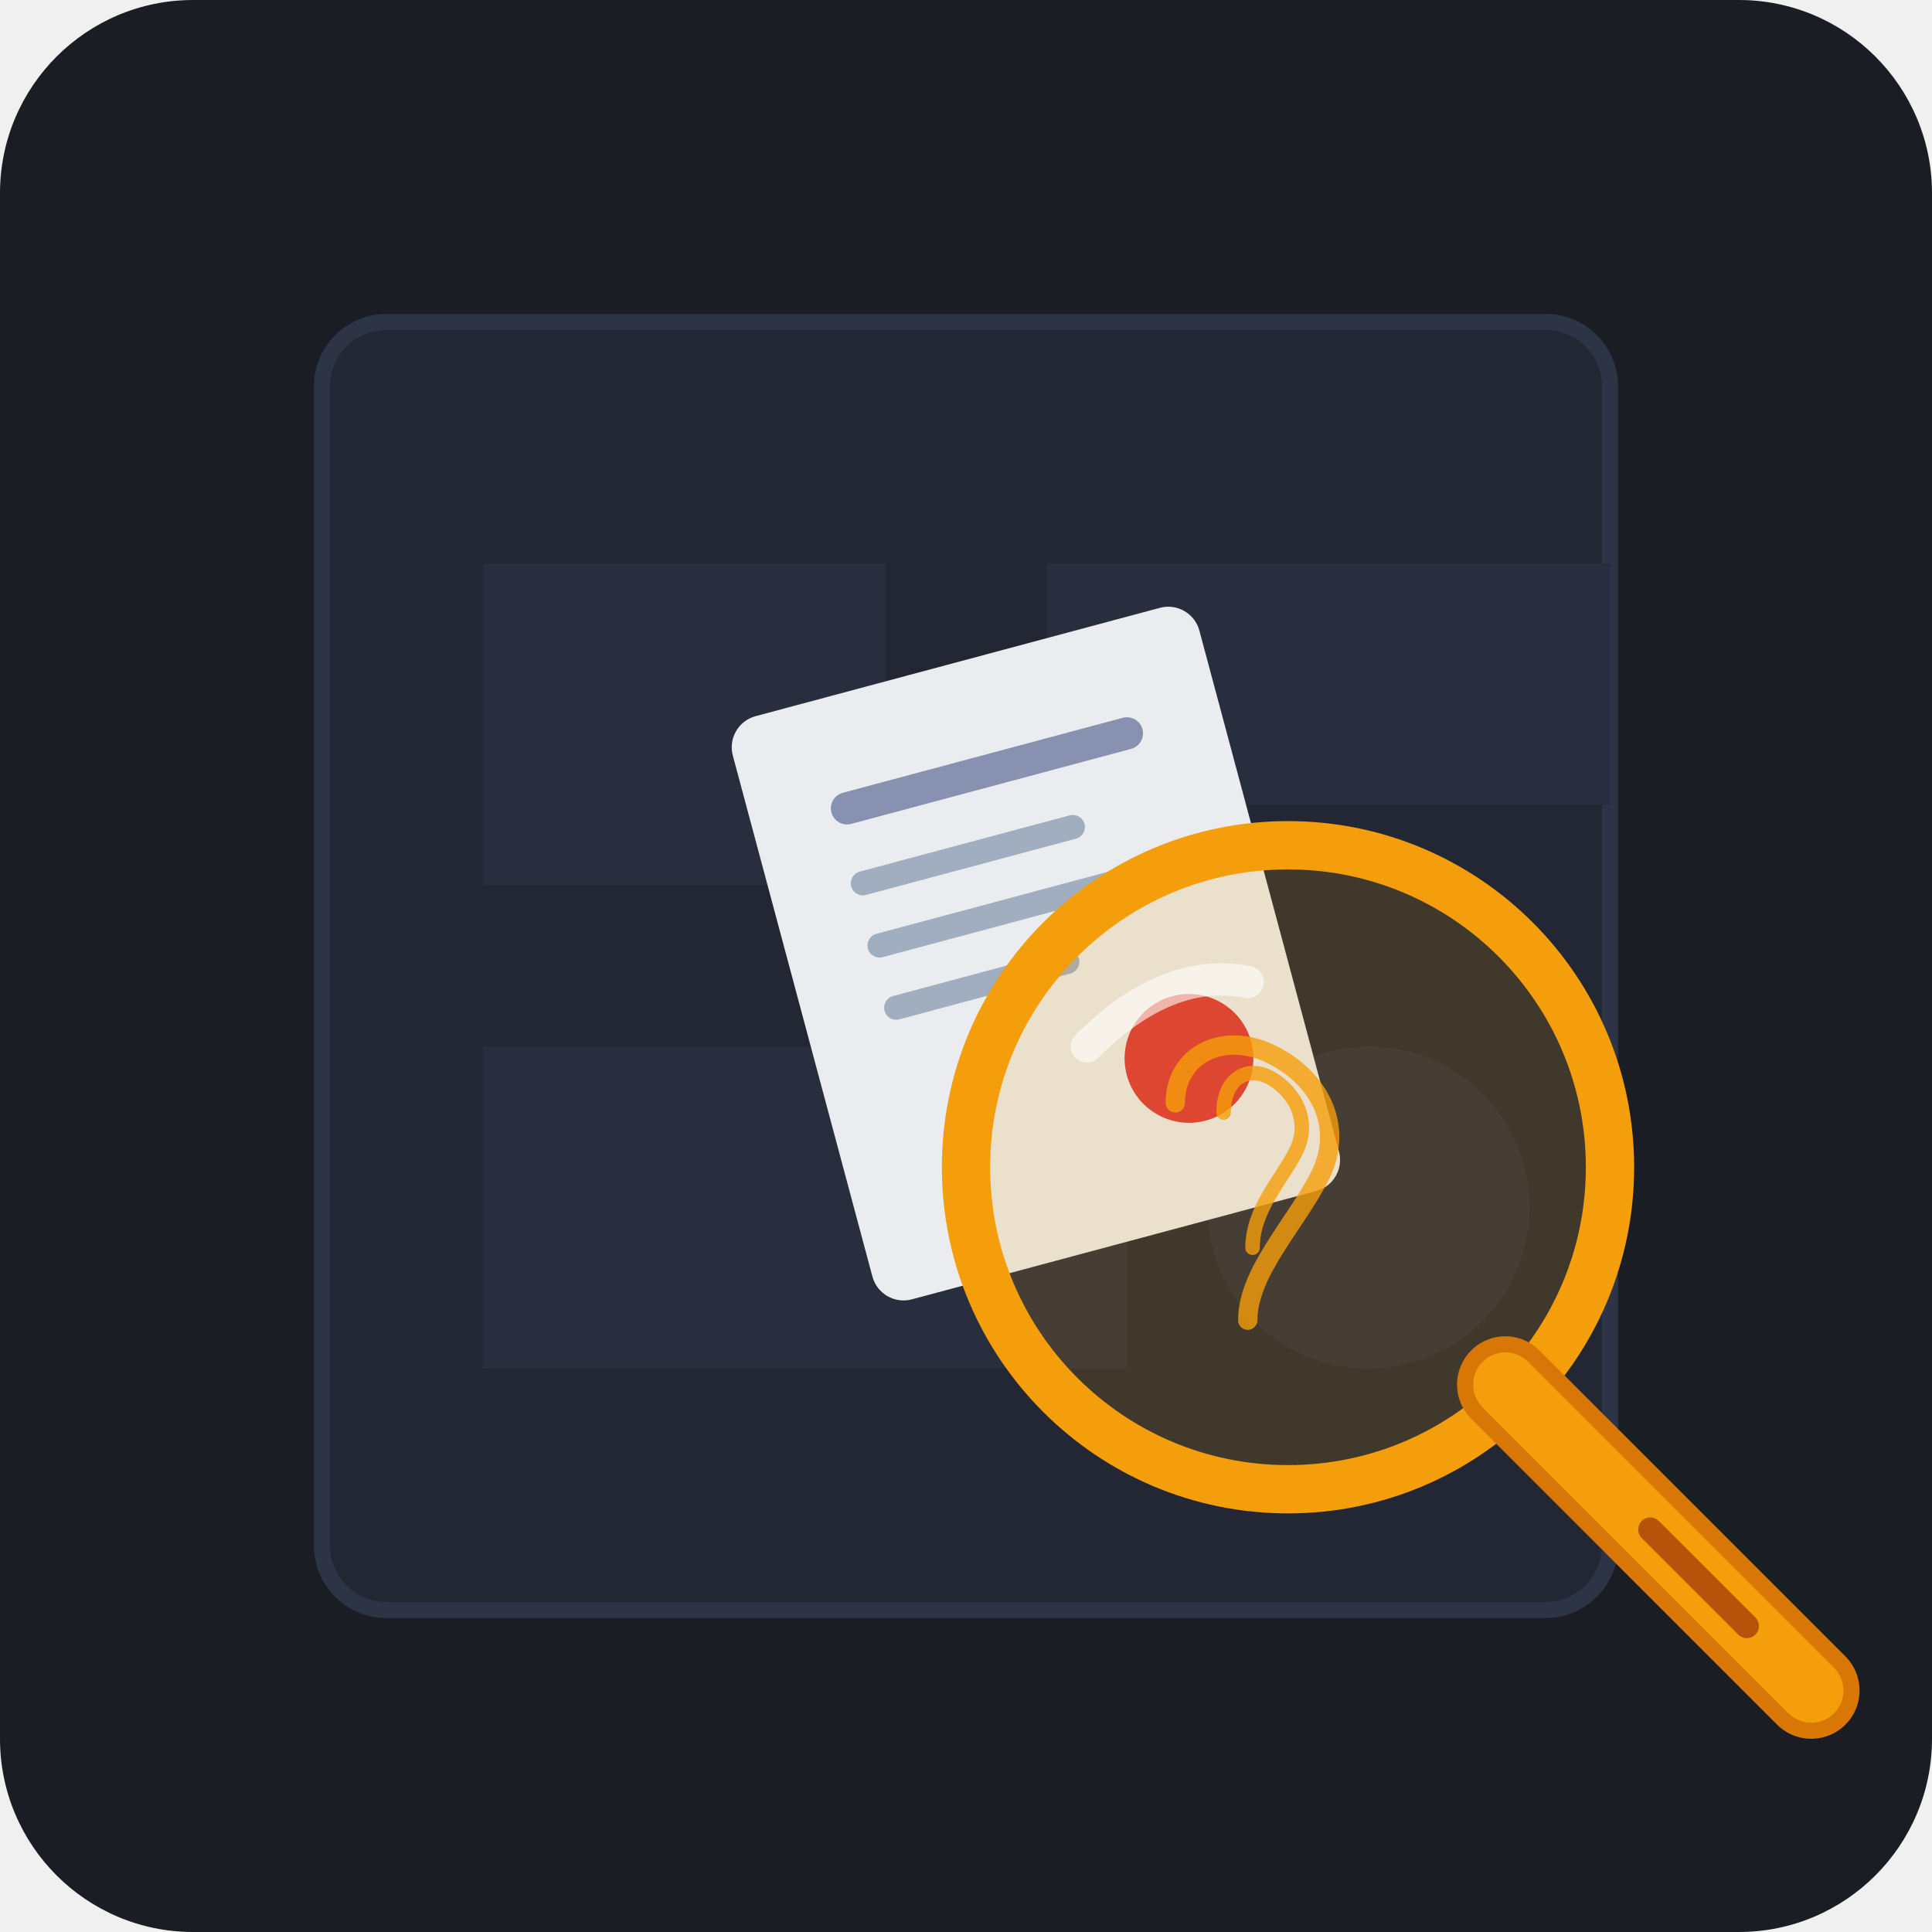
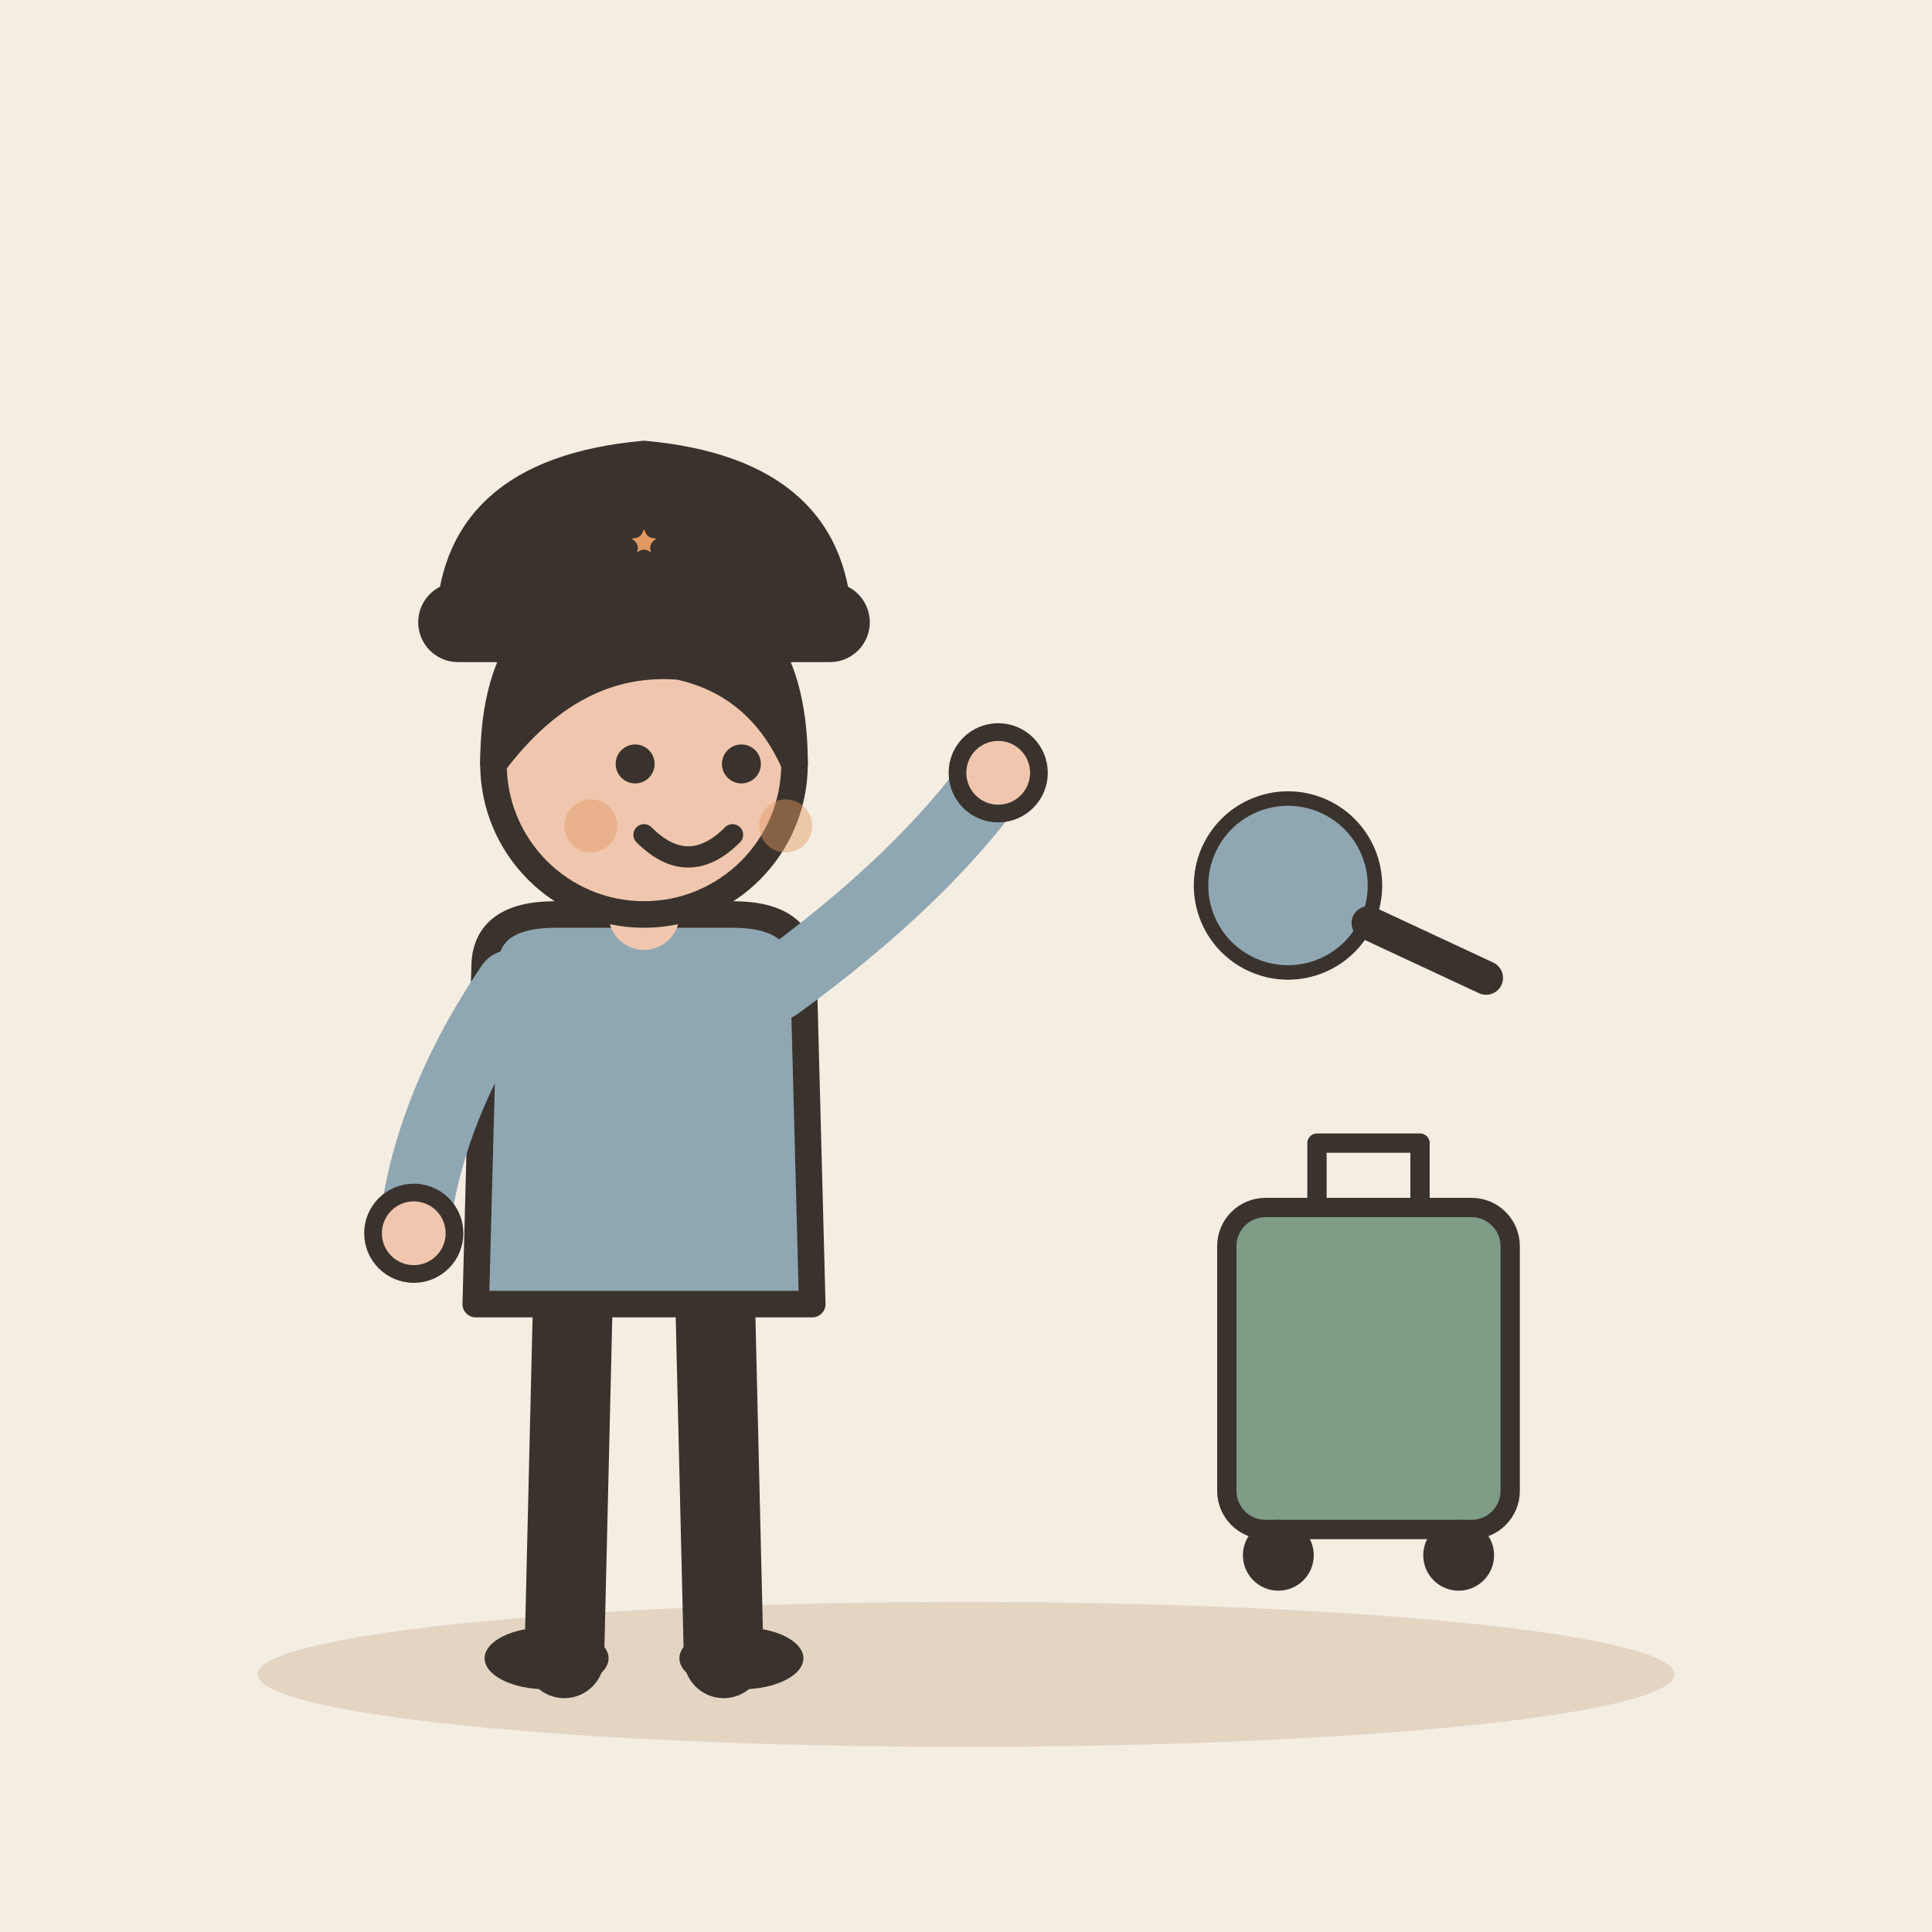
- <svg xmlns="http://www.w3.org/2000/svg" width="240" height="240" viewBox="0 0 240 240">
-   <rect width="240" height="240" rx="24" fill="#1A1D24" />
-   <g transform="translate(20, 20)">
-     <rect x="20" y="20" width="160" height="160" rx="8" fill="#222733" stroke="#2D3446" stroke-width="2" />
-     <path d="M40 50 H90 V90 H40 Z" fill="#282E3D" />
-     <path d="M110 50 H180 V80 H110 Z" fill="#282E3D" />
-     <path d="M40 110 H120 V150 H40 Z" fill="#282E3D" />
-     <circle cx="150" cy="130" r="20" fill="#282E3D" />
-     <g transform="translate(70, 70) rotate(-15)">
-       <rect x="0" y="0" width="60" height="75" rx="4" fill="#EAECEF" />
-       <circle cx="45" cy="55" r="8" fill="#D93838" />
-       <rect x="10" y="12" width="40" height="4" rx="2" fill="#8892B0" />
-       <rect x="10" y="22" width="30" height="3" rx="1.5" fill="#A0AEC0" />
-       <rect x="10" y="30" width="35" height="3" rx="1.5" fill="#A0AEC0" />
-       <rect x="10" y="38" width="25" height="3" rx="1.5" fill="#A0AEC0" />
-     </g>
-     <g transform="translate(95, 80)">
-       <circle cx="45" cy="45" r="40" fill="#F59E0B" fill-opacity="0.15" />
-       <circle cx="45" cy="45" r="40" fill="none" stroke="#F59E0B" stroke-width="6" />
-       <path d="M20 30 Q30 20 40 22" fill="none" stroke="#FFFFFF" stroke-width="4" stroke-linecap="round" stroke-opacity="0.6" />
-       <path d="M72 72 L110 110" stroke="#D97706" stroke-width="12" stroke-linecap="round" />
-       <path d="M72 72 L110 110" stroke="#F59E0B" stroke-width="8" stroke-linecap="round" />
-       <line x1="90" y1="90" x2="102" y2="102" stroke="#B45309" stroke-width="3" stroke-linecap="round" />
-     </g>
-     <g transform="translate(120, 105) scale(0.6)">
-       <path d="M10 20 C10 10 20 5 30 10 C40 15 45 25 40 35 C35 45 25 55 25 65" fill="none" stroke="#F59E0B" stroke-width="4" stroke-linecap="round" stroke-opacity="0.8" />
-       <path d="M20 22 C20 15 25 12 30 15 C35 18 38 24 35 30 C32 36 26 42 26 50" fill="none" stroke="#F59E0B" stroke-width="3" stroke-linecap="round" stroke-opacity="0.8" />
+ <svg xmlns="http://www.w3.org/2000/svg" viewBox="0 0 240 240" data-style="editorial">
+   <rect width="240" height="240" fill="#F4EDE2" />
+   <ellipse cx="120" cy="208" rx="88" ry="9" fill="#E3D5C1" />
+   <g transform="translate(80 206) scale(1.1 1.1)">
+     <path d="M-8 -42L-9 0" stroke="#3A332D" stroke-width="9" stroke-linecap="round" fill="none" />
+     <path d="M8 -42L9 0" stroke="#3A332D" stroke-width="9" stroke-linecap="round" fill="none" />
+     <ellipse cx="-11" cy="0" rx="7" ry="3.5" fill="#3A332D" />
+     <ellipse cx="11" cy="0" rx="7" ry="3.5" fill="#3A332D" />
+     <path d="M-18 -78Q-18 -84 -10 -84L10 -84Q18 -84 18 -78L19 -40L-19 -40Z" fill="#8FA7B3" stroke="#3A332D" stroke-width="3" stroke-linecap="round" stroke-linejoin="round" />
+     <path d="M-15 -76Q-24.5 -62 -26 -48" fill="none" stroke="#8FA7B3" stroke-width="8" stroke-linecap="round" stroke-linejoin="round" />
+     <circle cx="-26" cy="-48" r="4.6" fill="#F0C7AE" stroke="#3A332D" stroke-linecap="round" stroke-linejoin="round" stroke-width="2" />
+     <path d="M15 -76Q31.5 -88 40 -100" fill="none" stroke="#8FA7B3" stroke-width="8" stroke-linecap="round" stroke-linejoin="round" />
+     <circle cx="40" cy="-100" r="4.6" fill="#F0C7AE" stroke="#3A332D" stroke-linecap="round" stroke-linejoin="round" stroke-width="2" />
+     <path d="M0 -84L0 -88" stroke="#F0C7AE" stroke-width="8" stroke-linecap="round" fill="none" />
+     <circle cx="0" cy="-101" r="17" fill="#F0C7AE" stroke="#3A332D" stroke-width="3" stroke-linecap="round" stroke-linejoin="round" />
+     <path d="M-17 -101Q-17 -121 0 -121Q17 -121 17 -101Q13 -110 4 -112Q-8 -113 -17 -101Z" fill="#3A332D" stroke="#3A332D" stroke-width="3" stroke-linecap="round" stroke-linejoin="round" />
+     <circle cx="-1" cy="-101" r="2.2" fill="#3A332D" />
+     <circle cx="11" cy="-101" r="2.2" fill="#3A332D" />
+     <path d="M0 -93Q5 -88 10 -93" fill="none" stroke="#3A332D" stroke-width="2.4" stroke-linecap="round" stroke-linejoin="round" />
+     <circle cx="-6" cy="-94" r="3" fill="#E39A62" opacity="0.45" />
+     <circle cx="16" cy="-94" r="3" fill="#E39A62" opacity="0.45" />
+     <g transform="translate(0 -116)">
+       <path d="M-22 0Q-22 -18 0 -20Q22 -18 22 0Z" fill="#3A332D" stroke="#3A332D" stroke-width="3" stroke-linecap="round" stroke-linejoin="round" />
+       <rect x="-24" y="-4" width="48" height="6" rx="3" fill="#3A332D" stroke="#3A332D" stroke-width="3" stroke-linecap="round" stroke-linejoin="round" />
+       <path d="M0.0 -14.0L1.1 -11.5L3.8 -11.2L1.7 -9.4L2.4 -6.8L0.0 -8.2L-2.4 -6.8L-1.7 -9.4L-3.8 -11.2L-1.1 -11.5Z" fill="#E39A62" stroke="#3A332D" stroke-width="2" stroke-linecap="round" stroke-linejoin="round" />
    </g>
  </g>
+   <g transform="translate(170 190) scale(0.8 0.8)">
+     <rect x="-22" y="-50" width="44" height="50" rx="6" fill="#7E9C86" stroke="#3A332D" stroke-width="3" stroke-linecap="round" stroke-linejoin="round" />
+     <path d="M-8 -50L-8 -60L8 -60L8 -50" fill="none" stroke="#3A332D" stroke-width="3" stroke-linecap="round" stroke-linejoin="round" />
+     <circle cx="-14" cy="4" r="4" fill="#3A332D" stroke="#3A332D" stroke-width="3" stroke-linecap="round" stroke-linejoin="round" />
+     <circle cx="14" cy="4" r="4" fill="#3A332D" stroke="#3A332D" stroke-width="3" stroke-linecap="round" stroke-linejoin="round" />
+   </g>
+   <g transform="translate(160 110) rotate(-20) scale(0.6 0.6)">
+     <circle cx="0" cy="0" r="18" fill="#8FA7B3" stroke="#3A332D" stroke-width="3" stroke-linecap="round" stroke-linejoin="round" />
+     <path d="M13 13L32 32" stroke="#3A332D" stroke-width="7" stroke-linecap="round" fill="none" />
+   </g>
</svg>
